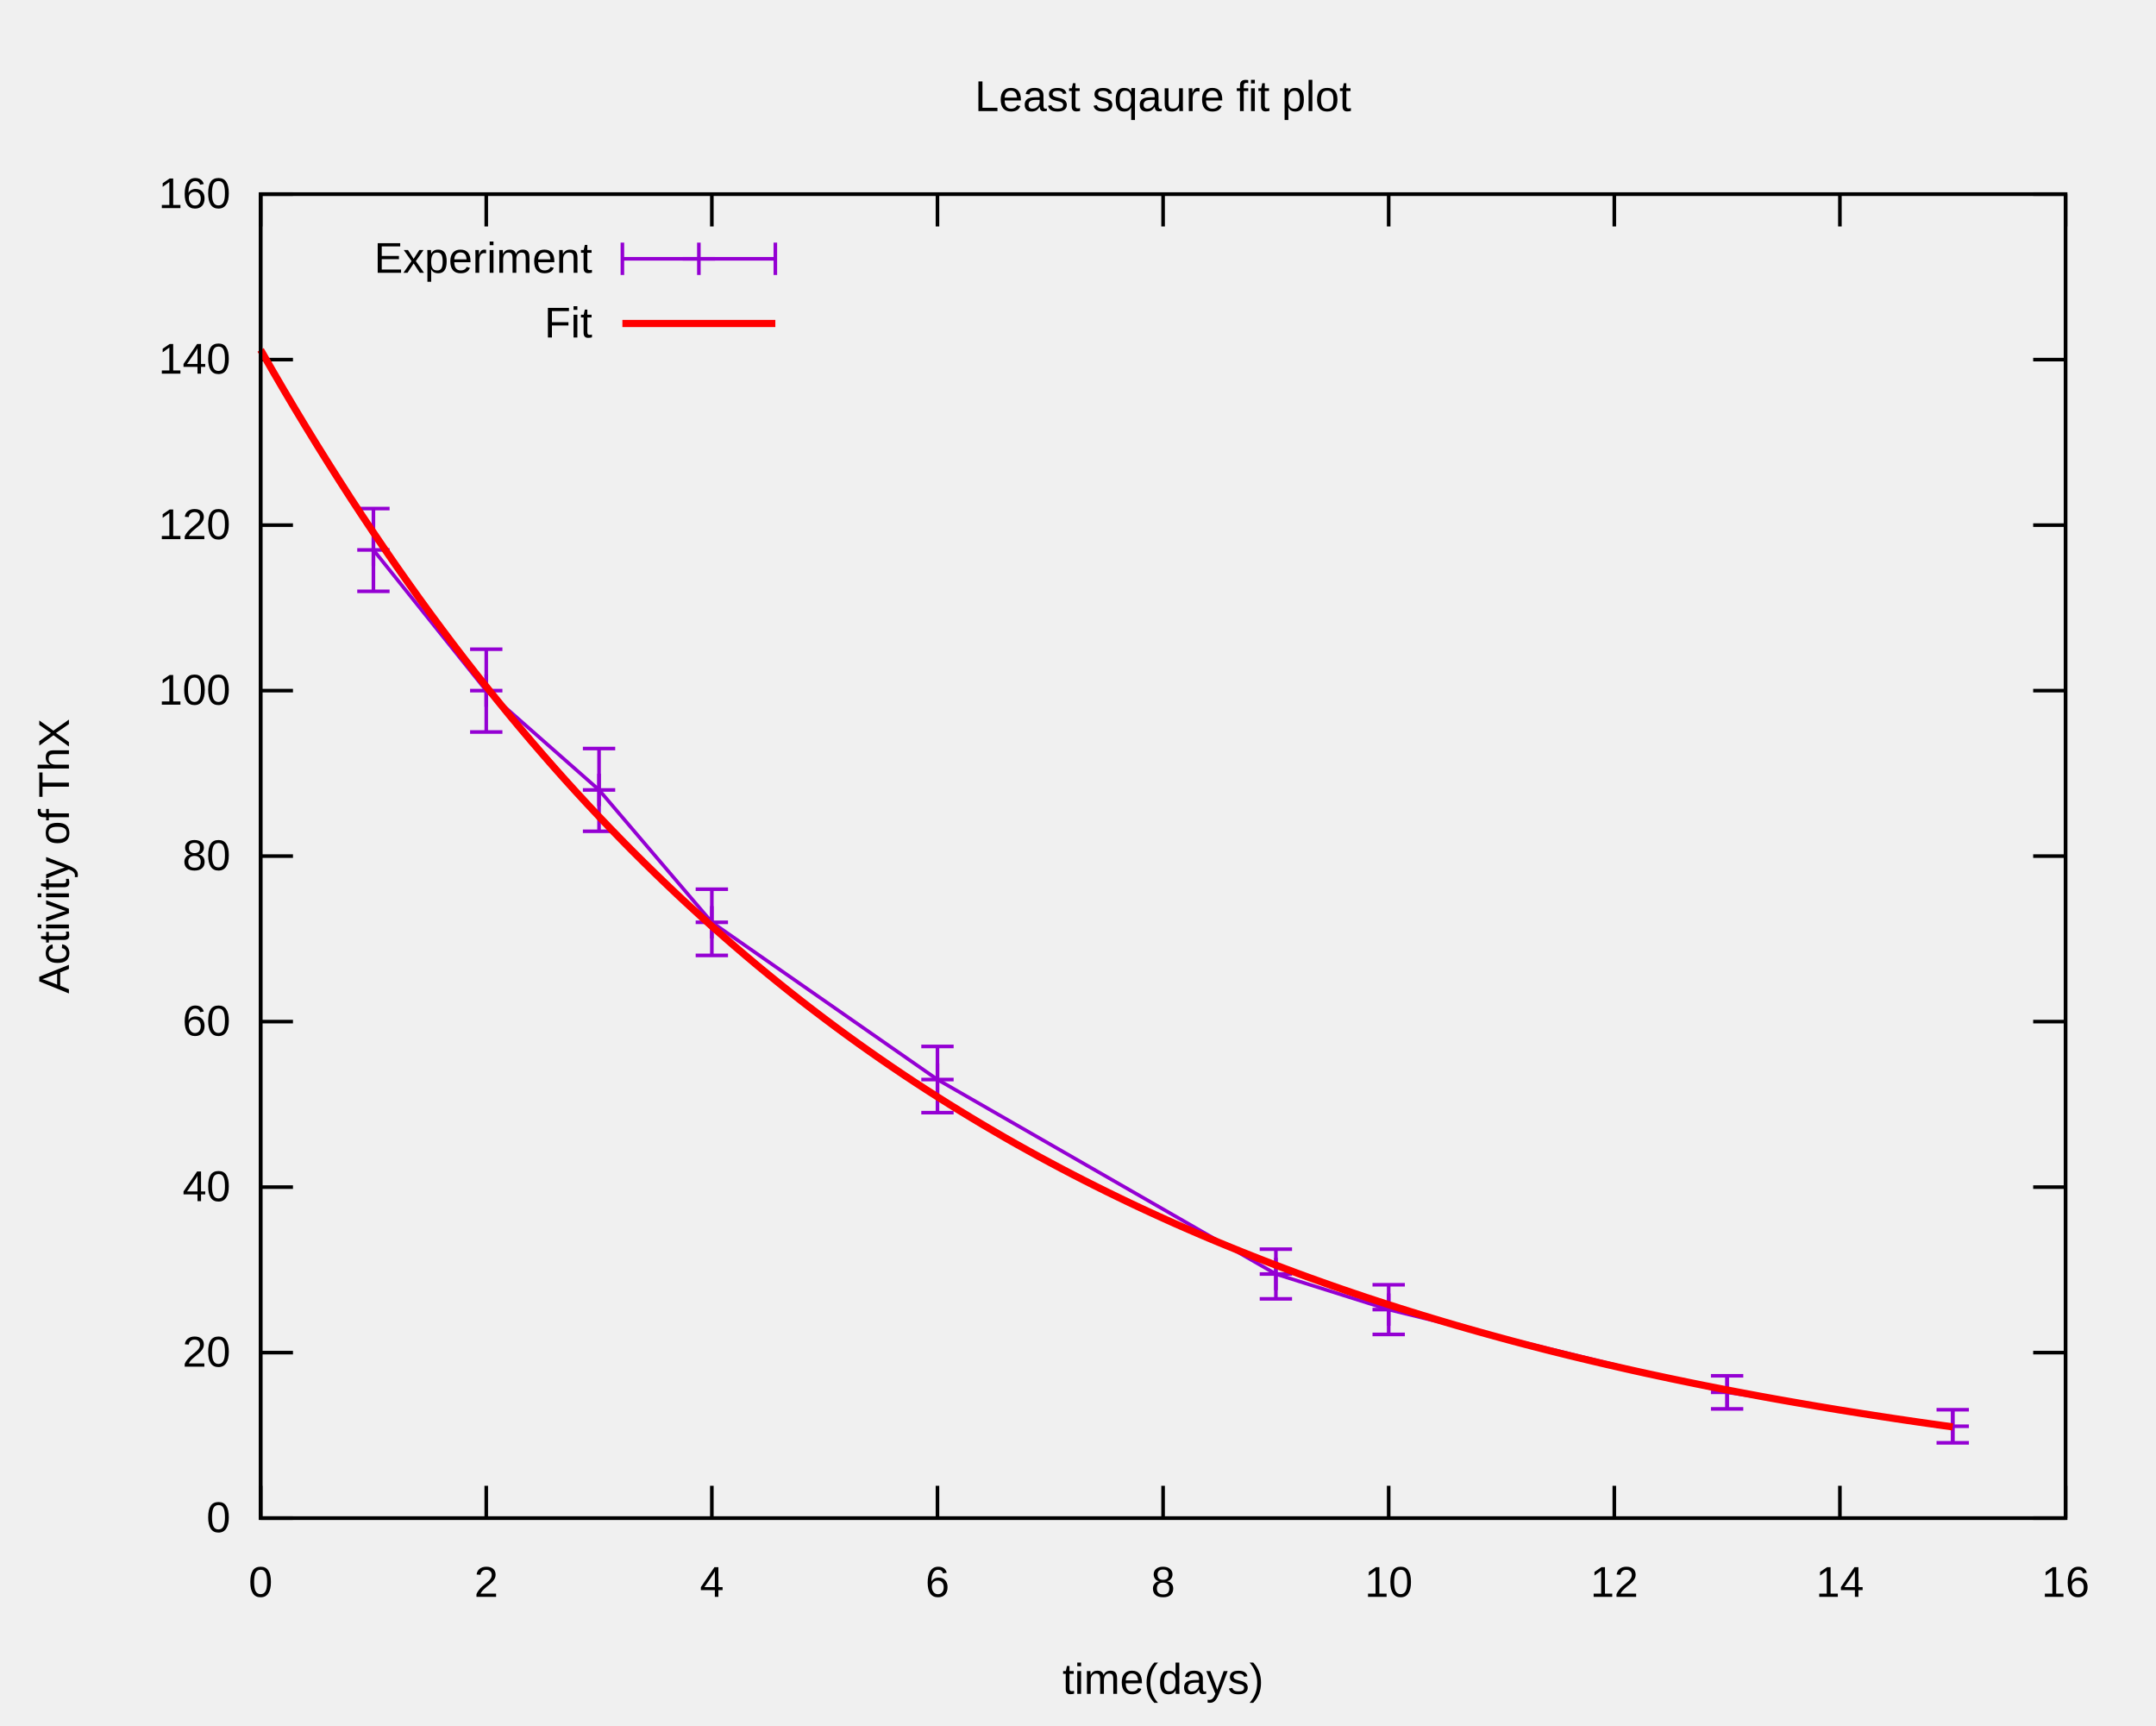
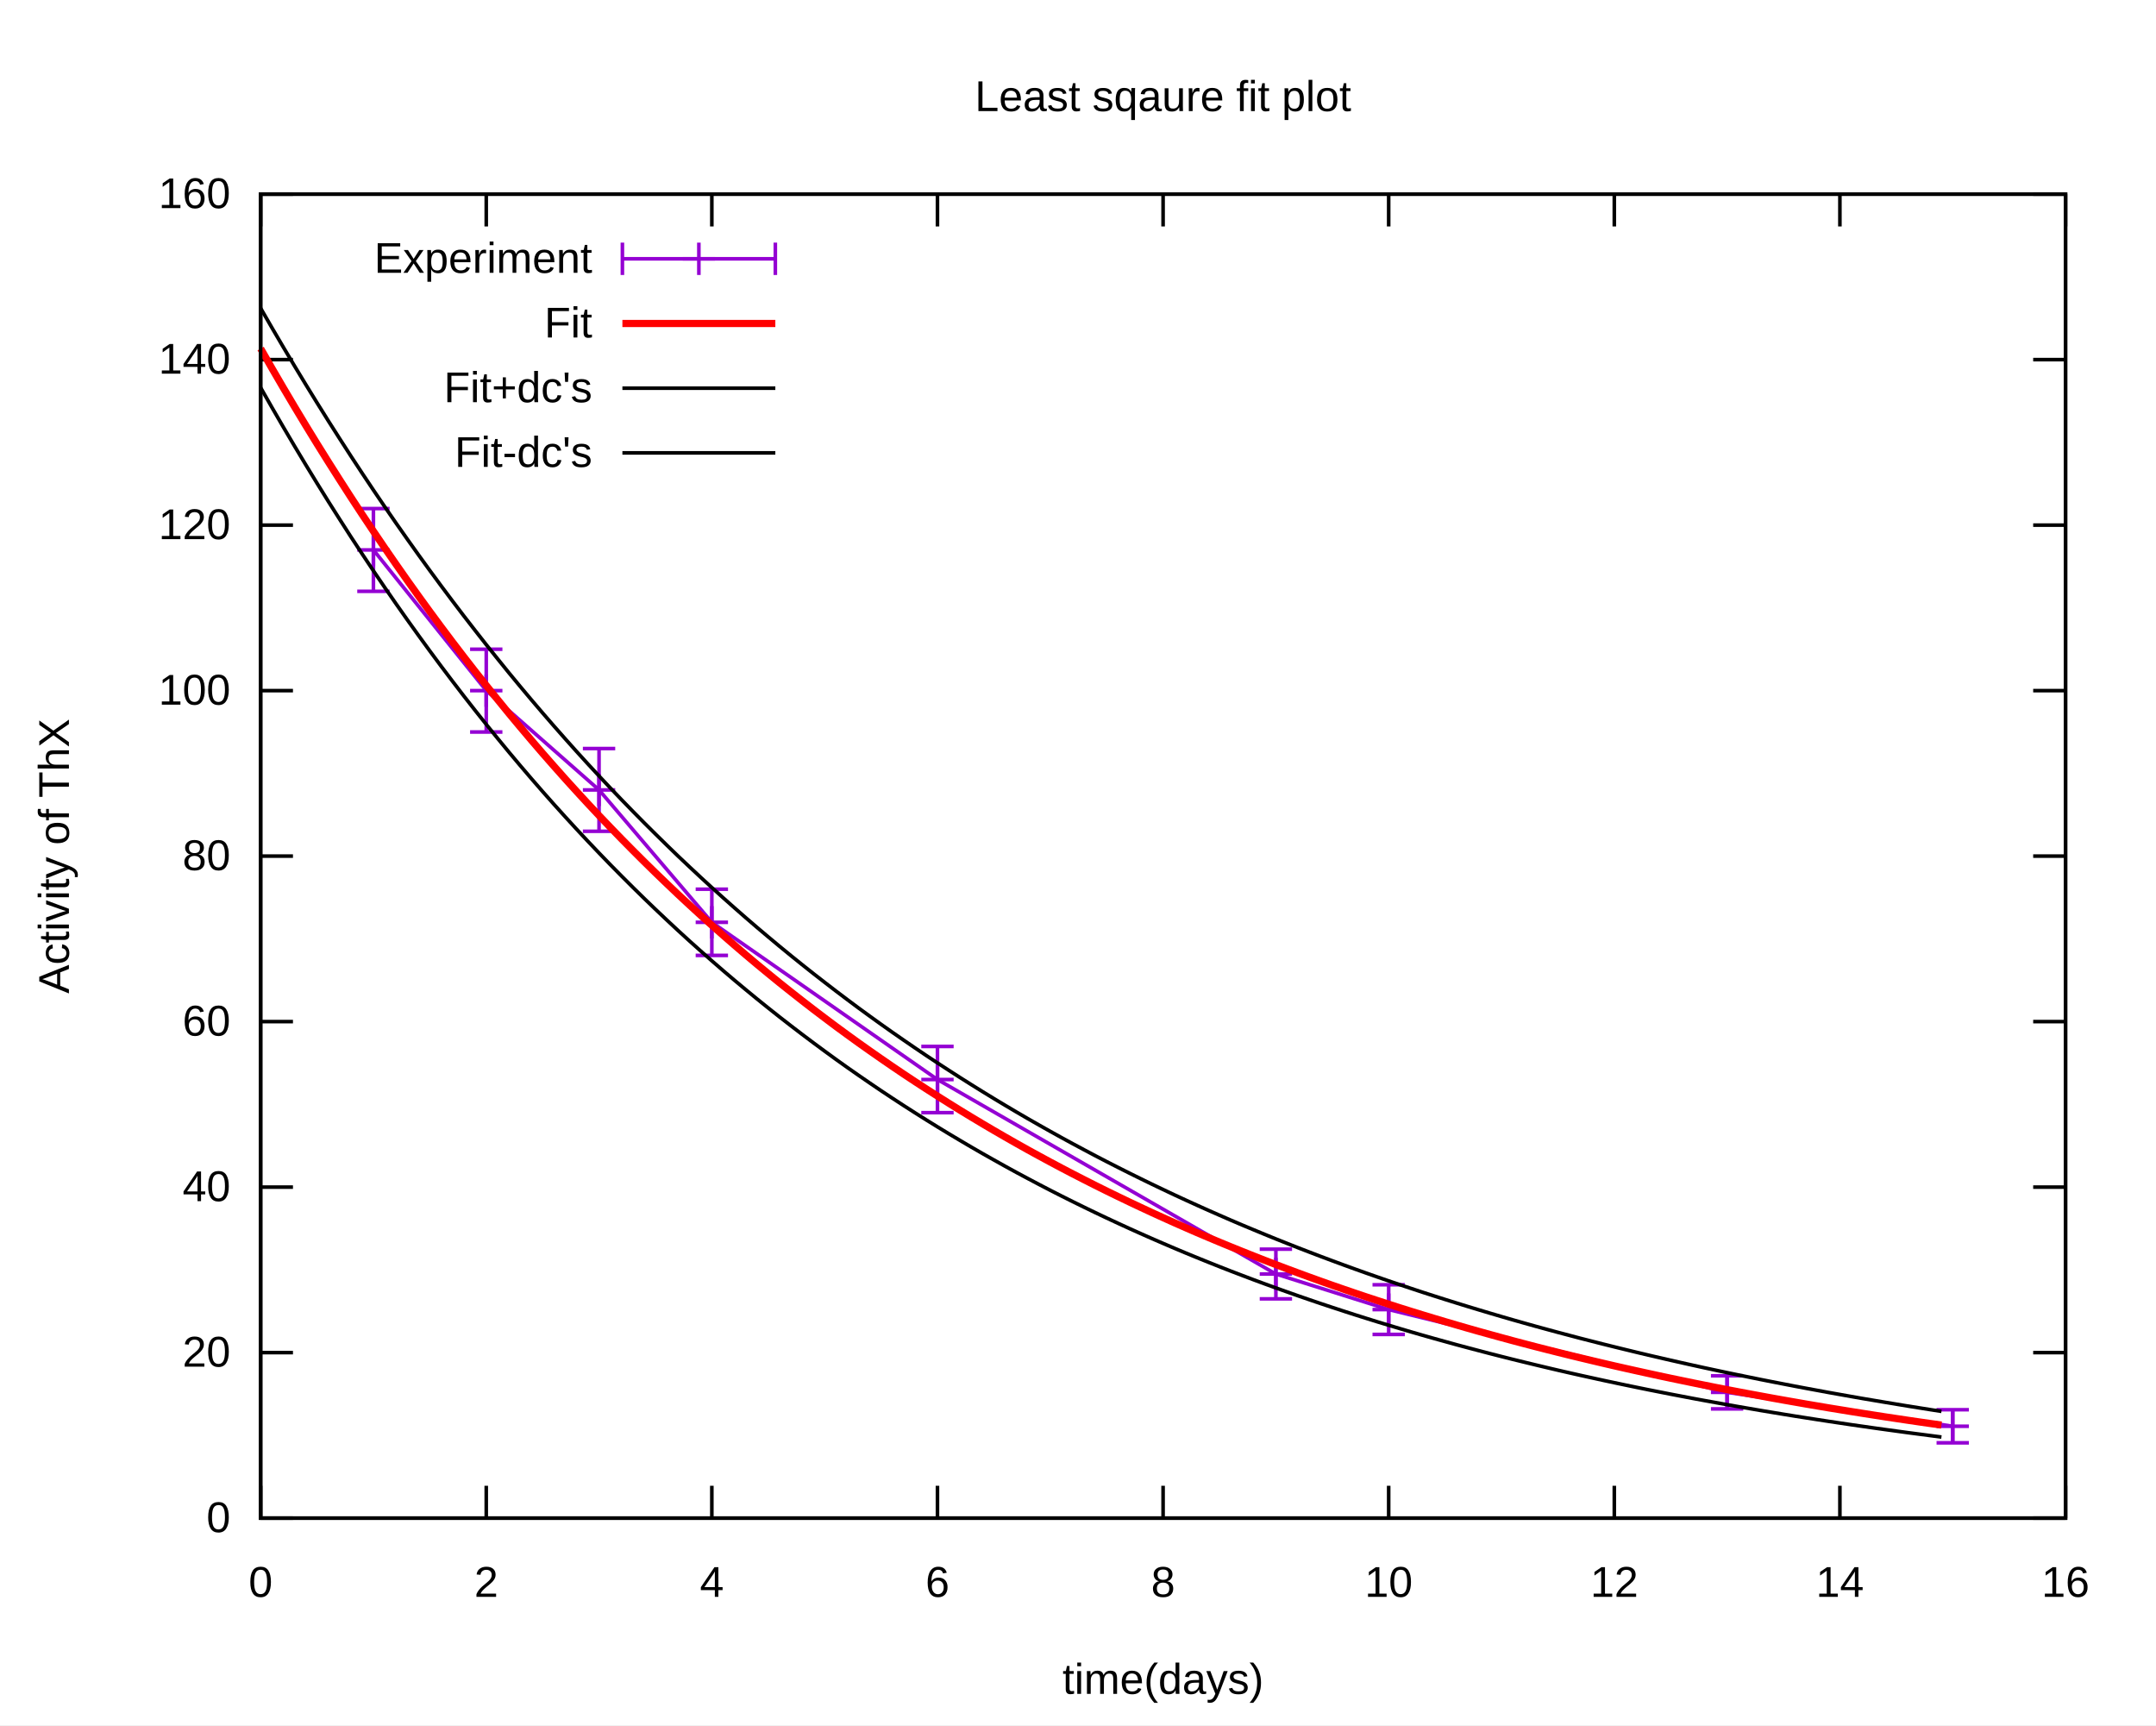
<svg xmlns="http://www.w3.org/2000/svg" xmlns:xlink="http://www.w3.org/1999/xlink" width="600" height="480" viewBox="0 0 600 480">
  <g id="gnuplot_canvas">
-     <rect x="0" y="0" width="600" height="480" fill="none" />
+     <rect x="0" y="0" width="600" height="480" fill="#ffffff" />
    <defs>
      <circle id="gpDot" r="0.5" stroke-width="0.5" stroke="currentColor" />
      <path id="gpPt0" stroke-width="0.222" stroke="currentColor" d="M-1,0 h2 M0,-1 v2" />
      <path id="gpPt1" stroke-width="0.222" stroke="currentColor" d="M-1,-1 L1,1 M1,-1 L-1,1" />
      <path id="gpPt2" stroke-width="0.222" stroke="currentColor" d="M-1,0 L1,0 M0,-1 L0,1 M-1,-1 L1,1 M-1,1 L1,-1" />
      <rect id="gpPt3" stroke-width="0.222" stroke="currentColor" x="-1" y="-1" width="2" height="2" />
      <rect id="gpPt4" stroke-width="0.222" stroke="currentColor" fill="currentColor" x="-1" y="-1" width="2" height="2" />
      <circle id="gpPt5" stroke-width="0.222" stroke="currentColor" cx="0" cy="0" r="1" />
      <use xlink:href="#gpPt5" id="gpPt6" fill="currentColor" stroke="none" />
      <path id="gpPt7" stroke-width="0.222" stroke="currentColor" d="M0,-1.33 L-1.33,0.67 L1.33,0.67 z" />
      <use xlink:href="#gpPt7" id="gpPt8" fill="currentColor" stroke="none" />
      <use xlink:href="#gpPt7" id="gpPt9" stroke="currentColor" transform="rotate(180)" />
      <use xlink:href="#gpPt9" id="gpPt10" fill="currentColor" stroke="none" />
      <use xlink:href="#gpPt3" id="gpPt11" stroke="currentColor" transform="rotate(45)" />
      <use xlink:href="#gpPt11" id="gpPt12" fill="currentColor" stroke="none" />
      <path id="gpPt13" stroke-width="0.222" stroke="currentColor" d="M0,1.330 L1.265,0.411 L0.782,-1.067 L-0.782,-1.076 L-1.265,0.411 z" />
      <use xlink:href="#gpPt13" id="gpPt14" fill="currentColor" stroke="none" />
      <filter id="textbox" filterUnits="objectBoundingBox" x="0" y="0" height="1" width="1">
-         <feFlood flood-color="white" flood-opacity="1" result="bgnd" />
+         <feFlood flood-color="#FFFFFF" flood-opacity="1" result="bgnd" />
        <feComposite in="SourceGraphic" in2="bgnd" operator="atop" />
      </filter>
      <filter id="greybox" filterUnits="objectBoundingBox" x="0" y="0" height="1" width="1">
        <feFlood flood-color="lightgrey" flood-opacity="1" result="grey" />
        <feComposite in="SourceGraphic" in2="grey" operator="atop" />
      </filter>
    </defs>
-     <g fill="none" color="white" stroke="currentColor" stroke-width="1.00" stroke-linecap="butt" stroke-linejoin="miter">
+     <g fill="none" color="#FFFFFF" stroke="currentColor" stroke-width="1.00" stroke-linecap="butt" stroke-linejoin="miter">
</g>
    <g fill="none" color="black" stroke="currentColor" stroke-width="1.00" stroke-linecap="butt" stroke-linejoin="miter">
      <path stroke="black" d="M72.53,422.40 L81.53,422.40 M574.82,422.40 L565.82,422.40  " />
      <g transform="translate(64.14,426.30)" stroke="none" fill="black" font-family="Arial" font-size="12.00" text-anchor="end">
        <text>
          <tspan font-family="Arial"> 0</tspan>
        </text>
      </g>
    </g>
    <g fill="none" color="black" stroke="currentColor" stroke-width="1.00" stroke-linecap="butt" stroke-linejoin="miter">
      <path stroke="black" d="M72.53,376.35 L81.53,376.35 M574.82,376.35 L565.82,376.35  " />
      <g transform="translate(64.14,380.25)" stroke="none" fill="black" font-family="Arial" font-size="12.00" text-anchor="end">
        <text>
          <tspan font-family="Arial"> 20</tspan>
        </text>
      </g>
    </g>
    <g fill="none" color="black" stroke="currentColor" stroke-width="1.00" stroke-linecap="butt" stroke-linejoin="miter">
      <path stroke="black" d="M72.53,330.30 L81.53,330.30 M574.82,330.30 L565.82,330.30  " />
      <g transform="translate(64.14,334.20)" stroke="none" fill="black" font-family="Arial" font-size="12.00" text-anchor="end">
        <text>
          <tspan font-family="Arial"> 40</tspan>
        </text>
      </g>
    </g>
    <g fill="none" color="black" stroke="currentColor" stroke-width="1.00" stroke-linecap="butt" stroke-linejoin="miter">
      <path stroke="black" d="M72.53,284.25 L81.53,284.25 M574.82,284.25 L565.82,284.25  " />
      <g transform="translate(64.14,288.15)" stroke="none" fill="black" font-family="Arial" font-size="12.00" text-anchor="end">
        <text>
          <tspan font-family="Arial"> 60</tspan>
        </text>
      </g>
    </g>
    <g fill="none" color="black" stroke="currentColor" stroke-width="1.00" stroke-linecap="butt" stroke-linejoin="miter">
      <path stroke="black" d="M72.53,238.20 L81.53,238.20 M574.82,238.20 L565.82,238.20  " />
      <g transform="translate(64.14,242.10)" stroke="none" fill="black" font-family="Arial" font-size="12.00" text-anchor="end">
        <text>
          <tspan font-family="Arial"> 80</tspan>
        </text>
      </g>
    </g>
    <g fill="none" color="black" stroke="currentColor" stroke-width="1.00" stroke-linecap="butt" stroke-linejoin="miter">
      <path stroke="black" d="M72.53,192.16 L81.53,192.16 M574.82,192.16 L565.82,192.16  " />
      <g transform="translate(64.14,196.06)" stroke="none" fill="black" font-family="Arial" font-size="12.00" text-anchor="end">
        <text>
          <tspan font-family="Arial"> 100</tspan>
        </text>
      </g>
    </g>
    <g fill="none" color="black" stroke="currentColor" stroke-width="1.00" stroke-linecap="butt" stroke-linejoin="miter">
      <path stroke="black" d="M72.53,146.11 L81.53,146.11 M574.82,146.11 L565.82,146.11  " />
      <g transform="translate(64.14,150.01)" stroke="none" fill="black" font-family="Arial" font-size="12.00" text-anchor="end">
        <text>
          <tspan font-family="Arial"> 120</tspan>
        </text>
      </g>
    </g>
    <g fill="none" color="black" stroke="currentColor" stroke-width="1.00" stroke-linecap="butt" stroke-linejoin="miter">
      <path stroke="black" d="M72.53,100.06 L81.53,100.06 M574.82,100.06 L565.82,100.06  " />
      <g transform="translate(64.14,103.96)" stroke="none" fill="black" font-family="Arial" font-size="12.00" text-anchor="end">
        <text>
          <tspan font-family="Arial"> 140</tspan>
        </text>
      </g>
    </g>
    <g fill="none" color="black" stroke="currentColor" stroke-width="1.00" stroke-linecap="butt" stroke-linejoin="miter">
      <path stroke="black" d="M72.53,54.01 L81.53,54.01 M574.82,54.01 L565.82,54.01  " />
      <g transform="translate(64.14,57.91)" stroke="none" fill="black" font-family="Arial" font-size="12.00" text-anchor="end">
        <text>
          <tspan font-family="Arial"> 160</tspan>
        </text>
      </g>
    </g>
    <g fill="none" color="black" stroke="currentColor" stroke-width="1.00" stroke-linecap="butt" stroke-linejoin="miter">
      <path stroke="black" d="M72.53,422.40 L72.53,413.40 M72.53,54.01 L72.53,63.01  " />
      <g transform="translate(72.53,444.30)" stroke="none" fill="black" font-family="Arial" font-size="12.00" text-anchor="middle">
        <text>
          <tspan font-family="Arial"> 0</tspan>
        </text>
      </g>
    </g>
    <g fill="none" color="black" stroke="currentColor" stroke-width="1.00" stroke-linecap="butt" stroke-linejoin="miter">
      <path stroke="black" d="M135.32,422.40 L135.32,413.40 M135.32,54.01 L135.32,63.01  " />
      <g transform="translate(135.32,444.30)" stroke="none" fill="black" font-family="Arial" font-size="12.00" text-anchor="middle">
        <text>
          <tspan font-family="Arial"> 2</tspan>
        </text>
      </g>
    </g>
    <g fill="none" color="black" stroke="currentColor" stroke-width="1.00" stroke-linecap="butt" stroke-linejoin="miter">
      <path stroke="black" d="M198.10,422.40 L198.10,413.40 M198.10,54.01 L198.10,63.01  " />
      <g transform="translate(198.10,444.30)" stroke="none" fill="black" font-family="Arial" font-size="12.00" text-anchor="middle">
        <text>
          <tspan font-family="Arial"> 4</tspan>
        </text>
      </g>
    </g>
    <g fill="none" color="black" stroke="currentColor" stroke-width="1.00" stroke-linecap="butt" stroke-linejoin="miter">
      <path stroke="black" d="M260.89,422.40 L260.89,413.40 M260.89,54.01 L260.89,63.01  " />
      <g transform="translate(260.89,444.30)" stroke="none" fill="black" font-family="Arial" font-size="12.00" text-anchor="middle">
        <text>
          <tspan font-family="Arial"> 6</tspan>
        </text>
      </g>
    </g>
    <g fill="none" color="black" stroke="currentColor" stroke-width="1.00" stroke-linecap="butt" stroke-linejoin="miter">
      <path stroke="black" d="M323.68,422.40 L323.68,413.40 M323.68,54.01 L323.68,63.01  " />
      <g transform="translate(323.68,444.30)" stroke="none" fill="black" font-family="Arial" font-size="12.00" text-anchor="middle">
        <text>
          <tspan font-family="Arial"> 8</tspan>
        </text>
      </g>
    </g>
    <g fill="none" color="black" stroke="currentColor" stroke-width="1.00" stroke-linecap="butt" stroke-linejoin="miter">
      <path stroke="black" d="M386.46,422.40 L386.46,413.40 M386.46,54.01 L386.46,63.01  " />
      <g transform="translate(386.46,444.30)" stroke="none" fill="black" font-family="Arial" font-size="12.00" text-anchor="middle">
        <text>
          <tspan font-family="Arial"> 10</tspan>
        </text>
      </g>
    </g>
    <g fill="none" color="black" stroke="currentColor" stroke-width="1.00" stroke-linecap="butt" stroke-linejoin="miter">
      <path stroke="black" d="M449.25,422.40 L449.25,413.40 M449.25,54.01 L449.25,63.01  " />
      <g transform="translate(449.25,444.30)" stroke="none" fill="black" font-family="Arial" font-size="12.00" text-anchor="middle">
        <text>
          <tspan font-family="Arial"> 12</tspan>
        </text>
      </g>
    </g>
    <g fill="none" color="black" stroke="currentColor" stroke-width="1.00" stroke-linecap="butt" stroke-linejoin="miter">
      <path stroke="black" d="M512.03,422.40 L512.03,413.40 M512.03,54.01 L512.03,63.01  " />
      <g transform="translate(512.03,444.30)" stroke="none" fill="black" font-family="Arial" font-size="12.00" text-anchor="middle">
        <text>
          <tspan font-family="Arial"> 14</tspan>
        </text>
      </g>
    </g>
    <g fill="none" color="black" stroke="currentColor" stroke-width="1.00" stroke-linecap="butt" stroke-linejoin="miter">
      <path stroke="black" d="M574.82,422.40 L574.82,413.40 M574.82,54.01 L574.82,63.01  " />
      <g transform="translate(574.82,444.30)" stroke="none" fill="black" font-family="Arial" font-size="12.00" text-anchor="middle">
        <text>
          <tspan font-family="Arial"> 16</tspan>
        </text>
      </g>
    </g>
    <g fill="none" color="black" stroke="currentColor" stroke-width="1.00" stroke-linecap="butt" stroke-linejoin="miter">
</g>
    <g fill="none" color="black" stroke="currentColor" stroke-width="1.00" stroke-linecap="butt" stroke-linejoin="miter">
      <path stroke="black" d="M72.53,54.01 L72.53,422.40 L574.82,422.40 L574.82,54.01 L72.53,54.01 Z  " />
    </g>
    <g fill="none" color="black" stroke="currentColor" stroke-width="1.00" stroke-linecap="butt" stroke-linejoin="miter">
      <g transform="translate(19.18,238.21) rotate(270)" stroke="none" fill="black" font-family="Arial" font-size="12.00" text-anchor="middle">
        <text>
          <tspan font-family="Arial">Activity of ThX</tspan>
        </text>
      </g>
    </g>
    <g fill="none" color="black" stroke="currentColor" stroke-width="1.00" stroke-linecap="butt" stroke-linejoin="miter">
      <g transform="translate(323.67,471.30)" stroke="none" fill="black" font-family="Arial" font-size="12.00" text-anchor="middle">
        <text>
          <tspan font-family="Arial">time(days)</tspan>
        </text>
      </g>
    </g>
    <g fill="none" color="black" stroke="currentColor" stroke-width="1.00" stroke-linecap="butt" stroke-linejoin="miter">
</g>
    <g id="gnuplot_plot_1">
      <g fill="none" color="black" stroke="currentColor" stroke-width="1.00" stroke-linecap="butt" stroke-linejoin="miter">
        <g transform="translate(164.82,75.91)" stroke="none" fill="black" font-family="Arial" font-size="12.00" text-anchor="end">
          <text>
            <tspan font-family="Arial">Experiment</tspan>
          </text>
        </g>
      </g>
      <g fill="none" color="black" stroke="currentColor" stroke-width="1.00" stroke-linecap="butt" stroke-linejoin="miter">
        <path stroke="rgb(148,   0, 211)" d="M173.21,72.01 L215.77,72.01 M173.21,67.51 L173.21,76.51 M215.77,67.51 L215.77,76.51 M103.92,153.01 L135.32,192.16   L166.71,219.79 L198.10,256.62 L260.89,300.37 L355.07,354.48 L386.46,364.38 L480.64,387.40 L543.43,396.84 M103.92,164.53   L103.92,141.50 M99.42,164.53 L108.42,164.53 M99.42,141.50 L108.42,141.50 M135.32,203.67 L135.32,180.64 M130.82,203.67   L139.82,203.67 M130.82,180.64 L139.82,180.64 M166.71,231.30 L166.71,208.27 M162.21,231.30 L171.21,231.30 M162.21,208.27   L171.21,208.27 M198.10,265.83 L198.10,247.41 M193.60,265.83 L202.60,265.83 M193.60,247.41 L202.60,247.41 M260.89,309.58   L260.89,291.16 M256.39,309.58 L265.39,309.58 M256.39,291.16 L265.39,291.16 M355.07,361.39 L355.07,347.57 M350.57,361.39   L359.57,361.39 M350.57,347.57 L359.57,347.57 M386.46,371.29 L386.46,357.47 M381.96,371.29 L390.96,371.29 M381.96,357.47   L390.96,357.47 M480.64,392.01 L480.64,382.80 M476.14,392.01 L485.14,392.01 M476.14,382.80 L485.14,382.80 M543.43,401.45   L543.43,392.24 M538.93,401.45 L547.93,401.45 M538.93,392.24 L547.93,392.24  " />
      </g>
      <g fill="none" color="black" stroke="currentColor" stroke-width="1.00" stroke-linecap="butt" stroke-linejoin="miter">
        <use xlink:href="#gpPt0" transform="translate(103.92,153.01) scale(4.50)" color="rgb(148,   0, 211)" />
        <use xlink:href="#gpPt0" transform="translate(135.32,192.16) scale(4.50)" color="rgb(148,   0, 211)" />
        <use xlink:href="#gpPt0" transform="translate(166.71,219.79) scale(4.50)" color="rgb(148,   0, 211)" />
        <use xlink:href="#gpPt0" transform="translate(198.10,256.62) scale(4.50)" color="rgb(148,   0, 211)" />
        <use xlink:href="#gpPt0" transform="translate(260.89,300.37) scale(4.50)" color="rgb(148,   0, 211)" />
        <use xlink:href="#gpPt0" transform="translate(355.07,354.48) scale(4.50)" color="rgb(148,   0, 211)" />
        <use xlink:href="#gpPt0" transform="translate(386.46,364.38) scale(4.50)" color="rgb(148,   0, 211)" />
        <use xlink:href="#gpPt0" transform="translate(480.64,387.40) scale(4.50)" color="rgb(148,   0, 211)" />
        <use xlink:href="#gpPt0" transform="translate(543.43,396.84) scale(4.50)" color="rgb(148,   0, 211)" />
        <use xlink:href="#gpPt0" transform="translate(194.49,72.01) scale(4.50)" color="rgb(148,   0, 211)" />
      </g>
    </g>
    <g id="gnuplot_plot_2">
-       <g fill="none" color="white" stroke="rgb(148,   0, 211)" stroke-width="2.00" stroke-linecap="butt" stroke-linejoin="miter">
+       <g fill="none" color="#FFFFFF" stroke="rgb(148,   0, 211)" stroke-width="2.00" stroke-linecap="butt" stroke-linejoin="miter">
</g>
      <g fill="none" color="black" stroke="currentColor" stroke-width="2.00" stroke-linecap="butt" stroke-linejoin="miter">
        <g transform="translate(164.82,93.91)" stroke="none" fill="black" font-family="Arial" font-size="12.00" text-anchor="end">
          <text>
            <tspan font-family="Arial">Fit</tspan>
          </text>
        </g>
      </g>
      <g fill="none" color="black" stroke="currentColor" stroke-width="2.00" stroke-linecap="butt" stroke-linejoin="miter">
-         <path stroke="rgb(255,   0,   0)" d="M173.21,90.01 L215.77,90.01 M72.53,97.35 L75.67,102.83 L78.81,108.22 L81.95,113.52 L85.09,118.72 L88.23,123.84   L91.37,128.87 L94.51,133.82 L97.64,138.69 L100.78,143.47 L103.92,148.17 L107.06,152.79 L110.20,157.34 L113.34,161.80   L116.48,166.20 L119.62,170.52 L122.76,174.76 L125.90,178.94 L129.04,183.04 L132.18,187.07 L135.32,191.04 L138.46,194.94   L141.59,198.78 L144.73,202.54 L147.87,206.25 L151.01,209.89 L154.15,213.48 L157.29,217.00 L160.43,220.46 L163.57,223.86   L166.71,227.21 L169.85,230.50 L172.99,233.74 L176.13,236.92 L179.27,240.04 L182.41,243.12 L185.55,246.14 L188.68,249.11   L191.82,252.03 L194.96,254.90 L198.10,257.73 L201.24,260.50 L204.38,263.23 L207.52,265.91 L210.66,268.55 L213.80,271.14   L216.94,273.69 L220.08,276.20 L223.22,278.67 L226.36,281.09 L229.50,283.47 L232.63,285.81 L235.77,288.11 L238.91,290.38   L242.05,292.60 L245.19,294.79 L248.33,296.94 L251.47,299.06 L254.61,301.14 L257.75,303.18 L260.89,305.19 L264.03,307.17   L267.17,309.11 L270.31,311.02 L273.45,312.90 L276.59,314.74 L279.72,316.56 L282.86,318.34 L286.00,320.09 L289.14,321.82   L292.28,323.51 L295.42,325.18 L298.56,326.82 L301.70,328.43 L304.84,330.01 L307.98,331.57 L311.12,333.10 L314.26,334.61   L317.40,336.09 L320.54,337.54 L323.67,338.97 L326.81,340.38 L329.95,341.76 L333.09,343.12 L336.23,344.46 L339.37,345.77   L342.51,347.06 L345.65,348.33 L348.79,349.58 L351.93,350.81 L355.07,352.02 L358.21,353.20 L361.35,354.37 L364.49,355.52   L367.63,356.64 L370.76,357.75 L373.90,358.84 L377.04,359.91 L380.18,360.97 L383.32,362.00 L386.46,363.02 L389.60,364.02   L392.74,365.00 L395.88,365.97 L399.02,366.92 L402.16,367.86 L405.30,368.78 L408.44,369.68 L411.58,370.57 L414.72,371.44   L417.85,372.30 L420.99,373.15 L424.13,373.98 L427.27,374.79 L430.41,375.60 L433.55,376.38 L436.69,377.16 L439.83,377.92   L442.97,378.67 L446.11,379.41 L449.25,380.13 L452.39,380.85 L455.53,381.55 L458.67,382.24 L461.80,382.91 L464.94,383.58   L468.08,384.23 L471.22,384.88 L474.36,385.51 L477.50,386.13 L480.64,386.74 L483.78,387.34 L486.92,387.93 L490.06,388.52   L493.20,389.09 L496.34,389.65 L499.48,390.20 L502.62,390.74 L505.76,391.28 L508.89,391.80 L512.03,392.32 L515.17,392.82   L518.31,393.32 L521.45,393.81 L524.59,394.29 L527.73,394.77 L530.87,395.23 L534.01,395.69 L537.15,396.14 L540.29,396.58   L543.43,397.02  " />
-       </g>
-     </g>
+         <path stroke="rgb(255,   0,   0)" d="M173.21,90.01 L215.77,90.01 M72.53,96.98 L75.67,102.46 L78.81,107.85 L81.95,113.15 L85.09,118.36 L88.23,123.48   L91.37,128.51 L94.51,133.46 L97.64,138.33 L100.78,143.12 L103.92,147.82 L107.06,152.45 L110.20,156.99 L113.34,161.47   L116.48,165.86 L119.62,170.18 L122.76,174.43 L125.90,178.61 L129.04,182.71 L132.18,186.75 L135.32,190.72 L138.46,194.62   L141.59,198.46 L144.73,202.23 L147.87,205.94 L151.01,209.59 L154.15,213.17 L157.29,216.70 L160.43,220.16 L163.57,223.57   L166.71,226.92 L169.85,230.21 L172.99,233.45 L176.13,236.63 L179.27,239.76 L182.41,242.84 L185.55,245.86 L188.68,248.84   L191.82,251.76 L194.96,254.64 L198.10,257.46 L201.24,260.24 L204.38,262.97 L207.52,265.66 L210.66,268.30 L213.80,270.89   L216.94,273.45 L220.08,275.95 L223.22,278.42 L226.36,280.85 L229.50,283.23 L232.63,285.58 L235.77,287.88 L238.91,290.15   L242.05,292.37 L245.19,294.56 L248.33,296.72 L251.47,298.84 L254.61,300.92 L257.75,302.96 L260.89,304.97 L264.03,306.95   L267.17,308.90 L270.31,310.81 L273.45,312.69 L276.59,314.54 L279.72,316.35 L282.86,318.14 L286.00,319.90 L289.14,321.62   L292.28,323.32 L295.42,324.99 L298.56,326.63 L301.70,328.24 L304.84,329.83 L307.98,331.39 L311.12,332.92 L314.26,334.43   L317.40,335.91 L320.54,337.37 L323.68,338.80 L326.81,340.21 L329.95,341.59 L333.09,342.96 L336.23,344.29 L339.37,345.61   L342.51,346.90 L345.65,348.17 L348.79,349.42 L351.93,350.65 L355.07,351.86 L358.21,353.05 L361.35,354.22 L364.49,355.37   L367.63,356.50 L370.76,357.61 L373.90,358.70 L377.04,359.77 L380.18,360.83 L383.32,361.86 L386.46,362.88 L389.60,363.89   L392.74,364.87 L395.88,365.84 L399.02,366.79 L402.16,367.73 L405.30,368.65 L408.44,369.56 L411.58,370.45 L414.72,371.32   L417.85,372.18 L420.99,373.03 L424.13,373.86 L427.27,374.68 L430.41,375.48 L433.55,376.27 L436.69,377.05 L439.83,377.81   L442.97,378.56 L446.11,379.30 L449.25,380.03 L452.39,380.74 L455.53,381.44 L458.67,382.13 L461.80,382.81 L464.94,383.48   L468.08,384.13 L471.22,384.78 L474.36,385.41 L477.50,386.04 L480.64,386.65 L483.78,387.25 L486.92,387.84 L490.06,388.42   L493.20,389.00 L496.34,389.56 L499.48,390.11 L502.62,390.66 L505.76,391.19 L508.89,391.72 L512.03,392.23 L515.17,392.74   L518.31,393.24 L521.45,393.73 L524.59,394.22 L527.73,394.69 L530.87,395.16 L534.01,395.62 L537.15,396.07 L540.29,396.51    " />
+       </g>
+     </g>
+     <g id="gnuplot_plot_3">
+       <g fill="none" color="#FFFFFF" stroke="rgb(255,   0,   0)" stroke-width="1.00" stroke-linecap="butt" stroke-linejoin="miter">
+ </g>
+       <g fill="none" color="black" stroke="currentColor" stroke-width="1.00" stroke-linecap="butt" stroke-linejoin="miter">
+         <g transform="translate(164.82,111.91)" stroke="none" fill="black" font-family="Arial" font-size="12.00" text-anchor="end">
+           <text>
+             <tspan font-family="Arial">Fit+dc's</tspan>
+           </text>
+         </g>
+       </g>
+       <g fill="none" color="black" stroke="currentColor" stroke-width="1.00" stroke-linecap="butt" stroke-linejoin="miter">
+         <path stroke="rgb(  0,   0,   0)" d="M173.21,108.01 L215.77,108.01 M72.53,85.74 L75.67,91.18 L78.81,96.53 L81.95,101.80 L85.09,106.98 L88.23,112.08   L91.37,117.10 L94.51,122.03 L97.64,126.88 L100.78,131.66 L103.92,136.36 L107.06,140.98 L110.20,145.53 L113.34,150.00   L116.48,154.41 L119.62,158.74 L122.76,163.00 L125.90,167.19 L129.04,171.32 L132.18,175.37 L135.32,179.37 L138.46,183.29   L141.59,187.16 L144.73,190.96 L147.87,194.70 L151.01,198.38 L154.15,202.00 L157.29,205.56 L160.43,209.07 L163.57,212.52   L166.71,215.91 L169.85,219.25 L172.99,222.53 L176.13,225.76 L179.27,228.94 L182.41,232.06 L185.55,235.14 L188.68,238.17   L191.82,241.14 L194.96,244.07 L198.10,246.96 L201.24,249.79 L204.38,252.58 L207.52,255.33 L210.66,258.03 L213.80,260.68   L216.94,263.30 L220.08,265.87 L223.22,268.40 L226.36,270.89 L229.50,273.33 L232.63,275.74 L235.77,278.11 L238.91,280.45   L242.05,282.74 L245.19,285.00 L248.33,287.22 L251.47,289.40 L254.61,291.55 L257.75,293.67 L260.89,295.75 L264.03,297.79   L267.17,299.81 L270.31,301.79 L273.45,303.74 L276.59,305.66 L279.72,307.54 L282.86,309.40 L286.00,311.23 L289.14,313.02   L292.28,314.79 L295.42,316.53 L298.56,318.24 L301.70,319.92 L304.84,321.58 L307.98,323.21 L311.12,324.81 L314.26,326.39   L317.40,327.94 L320.54,329.47 L323.68,330.97 L326.81,332.45 L329.95,333.90 L333.09,335.33 L336.23,336.74 L339.37,338.12   L342.51,339.49 L345.65,340.83 L348.79,342.14 L351.93,343.44 L355.07,344.72 L358.21,345.97 L361.35,347.21 L364.49,348.42   L367.63,349.62 L370.76,350.79 L373.90,351.95 L377.04,353.09 L380.18,354.21 L383.32,355.31 L386.46,356.40 L389.60,357.46   L392.74,358.51 L395.88,359.55 L399.02,360.56 L402.16,361.56 L405.30,362.54 L408.44,363.51 L411.58,364.46 L414.72,365.40   L417.85,366.32 L420.99,367.23 L424.13,368.12 L427.27,369.00 L430.41,369.86 L433.55,370.71 L436.69,371.54 L439.83,372.37   L442.97,373.17 L446.11,373.97 L449.25,374.75 L452.39,375.52 L455.53,376.28 L458.67,377.03 L461.80,377.76 L464.94,378.48   L468.08,379.19 L471.22,379.89 L474.36,380.58 L477.50,381.25 L480.64,381.92 L483.78,382.57 L486.92,383.21 L490.06,383.85   L493.20,384.47 L496.34,385.08 L499.48,385.69 L502.62,386.28 L505.76,386.86 L508.89,387.44 L512.03,388.00 L515.17,388.56   L518.31,389.11 L521.45,389.64 L524.59,390.17 L527.73,390.69 L530.87,391.21 L534.01,391.71 L537.15,392.21 L540.29,392.70    " />
+       </g>
+     </g>
+     <g id="gnuplot_plot_4">
+       <g fill="none" color="black" stroke="currentColor" stroke-width="1.00" stroke-linecap="butt" stroke-linejoin="miter">
+         <g transform="translate(164.82,129.91)" stroke="none" fill="black" font-family="Arial" font-size="12.00" text-anchor="end">
+           <text>
+             <tspan font-family="Arial">Fit-dc's</tspan>
+           </text>
+         </g>
+       </g>
+       <g fill="none" color="black" stroke="currentColor" stroke-width="1.00" stroke-linecap="butt" stroke-linejoin="miter">
+         <path stroke="rgb(  0,   0,   0)" d="M173.21,126.01 L215.77,126.01 M72.53,107.84 L75.67,113.35 L78.81,118.77 L81.95,124.09 L85.09,129.32 L88.23,134.46   L91.37,139.51 L94.51,144.46 L97.64,149.34 L100.78,154.12 L103.92,158.82 L107.06,163.44 L110.20,167.98 L113.34,172.44   L116.48,176.82 L119.62,181.13 L122.76,185.36 L125.90,189.51 L129.04,193.60 L132.18,197.61 L135.32,201.55 L138.46,205.42   L141.59,209.22 L144.73,212.96 L147.87,216.63 L151.01,220.24 L154.15,223.78 L157.29,227.26 L160.43,230.68 L163.57,234.04   L166.71,237.34 L169.85,240.59 L172.99,243.77 L176.13,246.90 L179.27,249.98 L182.41,253.00 L185.55,255.97 L188.68,258.89   L191.82,261.76 L194.96,264.57 L198.10,267.34 L201.24,270.06 L204.38,272.73 L207.52,275.35 L210.66,277.93 L213.80,280.46   L216.94,282.95 L220.08,285.39 L223.22,287.79 L226.36,290.15 L229.50,292.47 L232.63,294.75 L235.77,296.99 L238.91,299.18   L242.05,301.34 L245.19,303.47 L248.33,305.55 L251.47,307.60 L254.61,309.61 L257.75,311.59 L260.89,313.53 L264.03,315.44   L267.17,317.31 L270.31,319.16 L273.45,320.97 L276.59,322.74 L279.72,324.49 L282.86,326.21 L286.00,327.89 L289.14,329.55   L292.28,331.18 L295.42,332.78 L298.56,334.35 L301.70,335.89 L304.84,337.41 L307.98,338.90 L311.12,340.36 L314.26,341.80   L317.40,343.21 L320.54,344.60 L323.68,345.96 L326.81,347.30 L329.95,348.62 L333.09,349.91 L336.23,351.18 L339.37,352.43   L342.51,353.66 L345.65,354.86 L348.79,356.05 L351.93,357.21 L355.07,358.35 L358.21,359.47 L361.35,360.58 L364.49,361.66   L367.63,362.73 L370.76,363.77 L373.90,364.80 L377.04,365.81 L380.18,366.80 L383.32,367.78 L386.46,368.73 L389.60,369.67   L392.74,370.60 L395.88,371.51 L399.02,372.40 L402.16,373.27 L405.30,374.14 L408.44,374.98 L411.58,375.81 L414.72,376.63   L417.85,377.43 L420.99,378.22 L424.13,378.99 L427.27,379.75 L430.41,380.50 L433.55,381.24 L436.69,381.96 L439.83,382.67   L442.97,383.36 L446.11,384.05 L449.25,384.72 L452.39,385.38 L455.53,386.03 L458.67,386.67 L461.80,387.29 L464.94,387.91   L468.08,388.51 L471.22,389.11 L474.36,389.69 L477.50,390.26 L480.64,390.83 L483.78,391.38 L486.92,391.92 L490.06,392.46   L493.20,392.98 L496.34,393.50 L499.48,394.01 L502.62,394.50 L505.76,394.99 L508.89,395.47 L512.03,395.94 L515.17,396.41   L518.31,396.86 L521.45,397.31 L524.59,397.75 L527.73,398.18 L530.87,398.61 L534.01,399.02 L537.15,399.43 L540.29,399.84    " />
+       </g>
+     </g>
+     <g fill="none" color="#FFFFFF" stroke="rgb(  0,   0,   0)" stroke-width="2.00" stroke-linecap="butt" stroke-linejoin="miter">
+ </g>
    <g fill="none" color="black" stroke="currentColor" stroke-width="2.00" stroke-linecap="butt" stroke-linejoin="miter">
</g>
    <g fill="none" color="black" stroke="black" stroke-width="1.00" stroke-linecap="butt" stroke-linejoin="miter">
</g>
    <g fill="none" color="black" stroke="currentColor" stroke-width="1.00" stroke-linecap="butt" stroke-linejoin="miter">
      <path stroke="black" d="M72.53,54.01 L72.53,422.40 L574.82,422.40 L574.82,54.01 L72.53,54.01 Z  " />
    </g>
    <g fill="none" color="black" stroke="currentColor" stroke-width="1.00" stroke-linecap="butt" stroke-linejoin="miter">
      <g transform="translate(323.67,30.91)" stroke="none" fill="black" font-family="Arial" font-size="12.00" text-anchor="middle">
        <text>
          <tspan font-family="Arial">Least sqaure fit plot</tspan>
        </text>
      </g>
    </g>
    <g fill="none" color="black" stroke="currentColor" stroke-width="1.00" stroke-linecap="butt" stroke-linejoin="miter">
</g>
  </g>
</svg>
